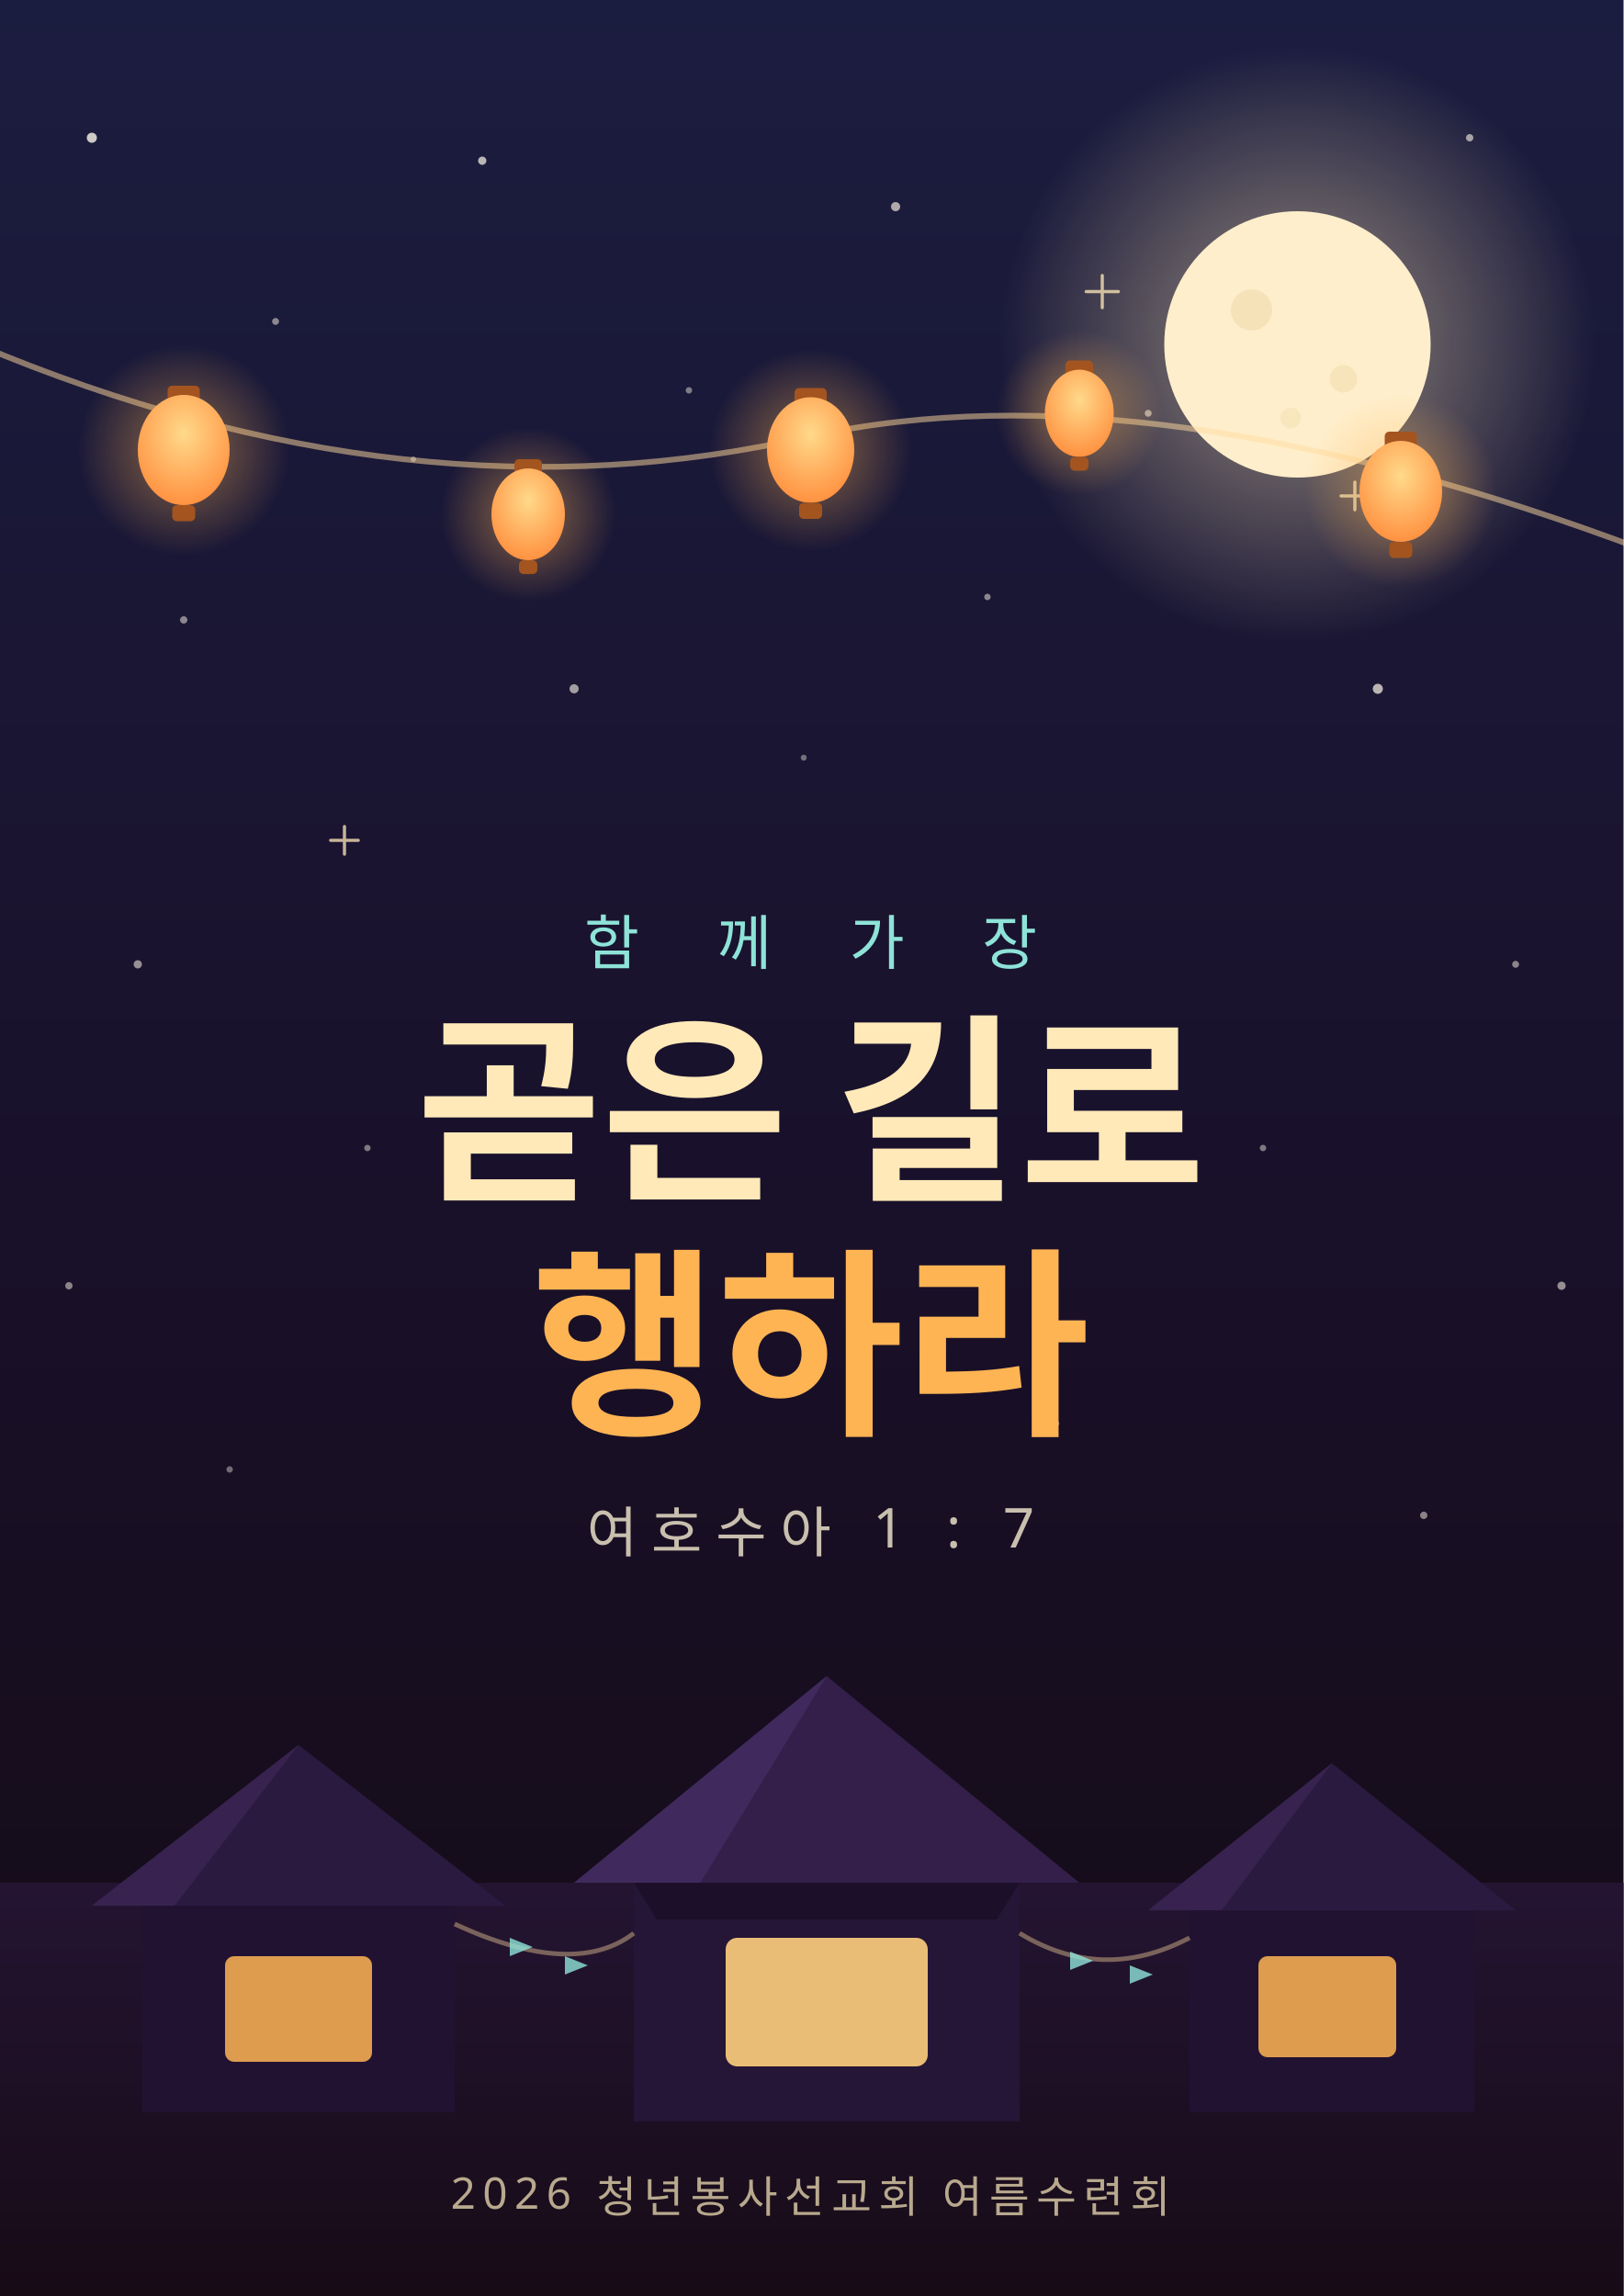
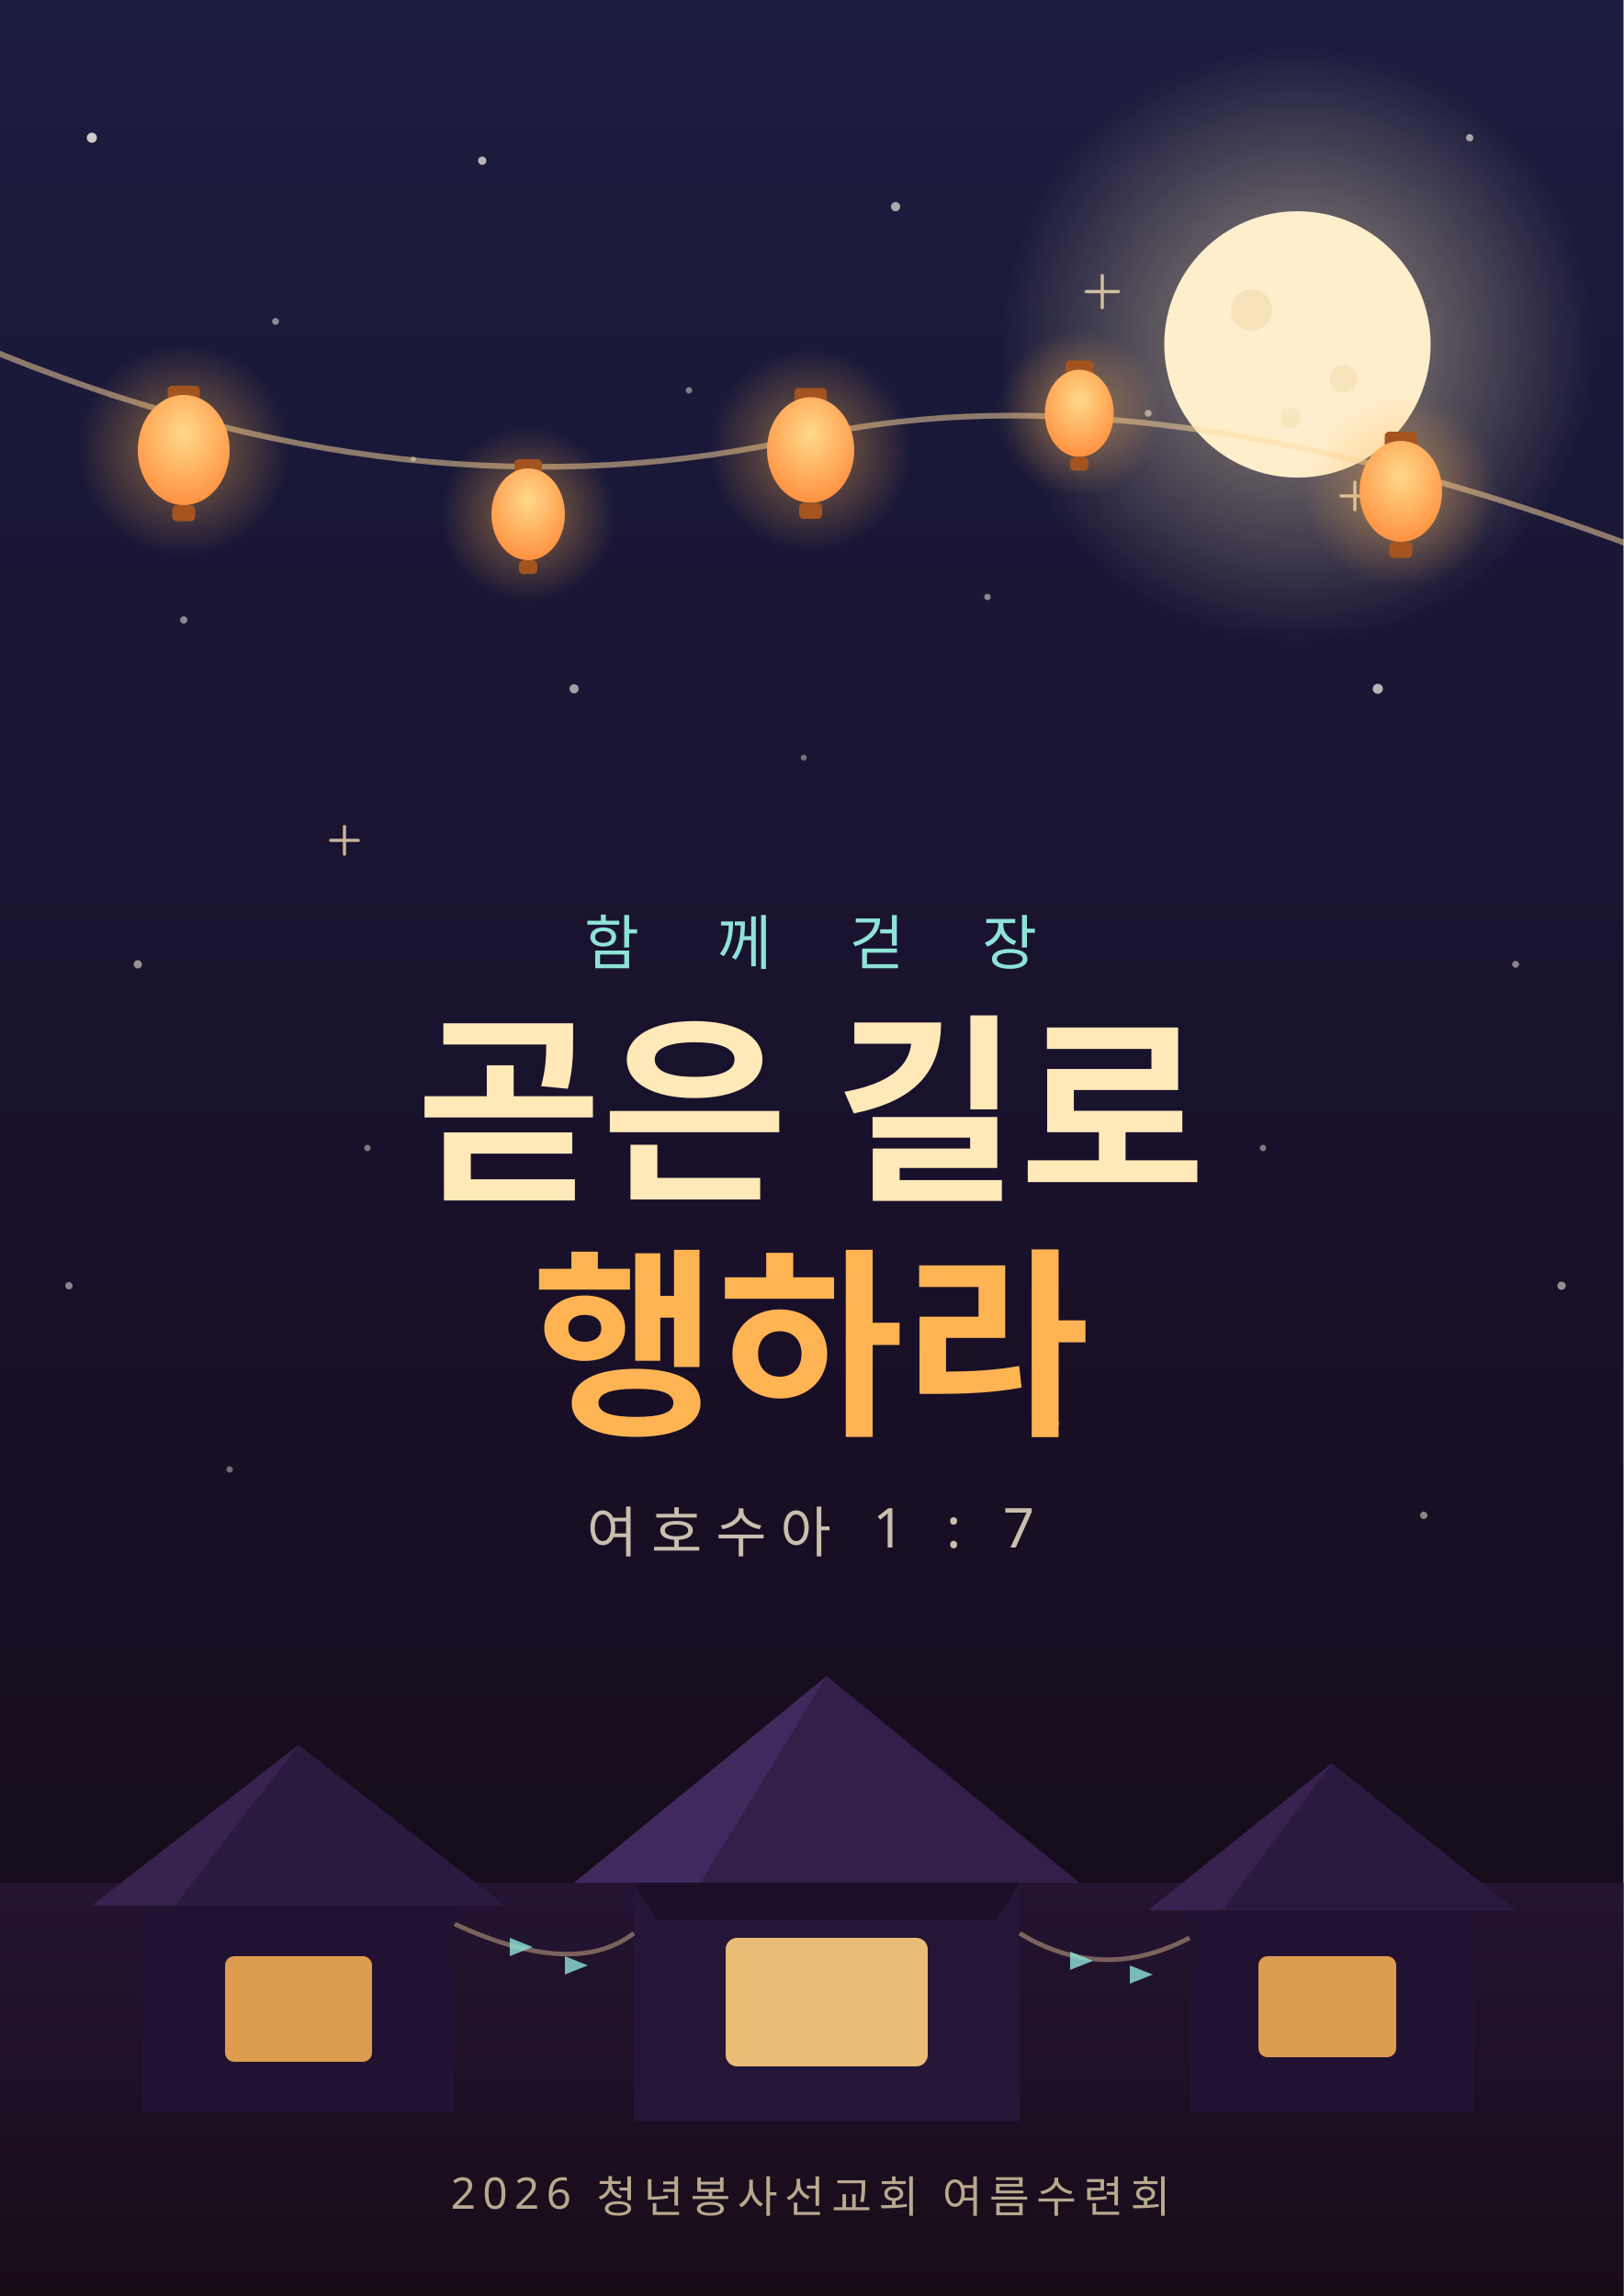
<svg xmlns="http://www.w3.org/2000/svg" viewBox="0 0 707 1000">
  <defs>
    <linearGradient id="sky" x1="0" y1="0" x2="0" y2="1">
      <stop offset="0" stop-color="#1b1d40" />
      <stop offset="0.55" stop-color="#191029" />
      <stop offset="1" stop-color="#140a12" />
    </linearGradient>
    <radialGradient id="moonGlow" cx="0.5" cy="0.5" r="0.5">
      <stop offset="0" stop-color="#ffe9b8" stop-opacity="0.55" />
      <stop offset="1" stop-color="#ffe9b8" stop-opacity="0" />
    </radialGradient>
    <radialGradient id="lantern" cx="0.5" cy="0.35" r="0.7">
      <stop offset="0" stop-color="#ffd98a" />
      <stop offset="1" stop-color="#ff8c3b" />
    </radialGradient>
    <radialGradient id="lanternGlow" cx="0.5" cy="0.5" r="0.5">
      <stop offset="0" stop-color="#ffb454" stop-opacity="0.5" />
      <stop offset="1" stop-color="#ffb454" stop-opacity="0" />
    </radialGradient>
    <linearGradient id="ground" x1="0" y1="0" x2="0" y2="1">
      <stop offset="0" stop-color="#241432" />
      <stop offset="1" stop-color="#170b16" />
    </linearGradient>
  </defs>
  <rect width="707" height="1000" fill="url(#sky)" />
  <g fill="#fdf6e8">
    <circle cx="40" cy="60" r="2.2" opacity="0.8" />
    <circle cx="120" cy="140" r="1.5" opacity="0.5" />
    <circle cx="210" cy="70" r="1.8" opacity="0.7" />
    <circle cx="300" cy="170" r="1.4" opacity="0.45" />
    <circle cx="390" cy="90" r="2" opacity="0.65" />
    <circle cx="640" cy="60" r="1.6" opacity="0.6" />
    <circle cx="80" cy="270" r="1.6" opacity="0.5" />
    <circle cx="250" cy="300" r="2" opacity="0.6" />
    <circle cx="430" cy="260" r="1.4" opacity="0.5" />
    <circle cx="600" cy="300" r="2.2" opacity="0.7" />
    <circle cx="60" cy="420" r="1.8" opacity="0.55" />
    <circle cx="660" cy="420" r="1.5" opacity="0.5" />
    <circle cx="30" cy="560" r="1.6" opacity="0.5" />
    <circle cx="680" cy="560" r="1.8" opacity="0.55" />
    <circle cx="100" cy="640" r="1.4" opacity="0.4" />
    <circle cx="620" cy="660" r="1.6" opacity="0.5" />
    <circle cx="180" cy="200" r="1.2" opacity="0.4" />
    <circle cx="500" cy="180" r="1.5" opacity="0.55" />
    <circle cx="350" cy="330" r="1.3" opacity="0.4" />
    <circle cx="550" cy="500" r="1.4" opacity="0.45" />
    <circle cx="160" cy="500" r="1.4" opacity="0.45" />
    <circle cx="460" cy="620" r="1.3" opacity="0.4" />
  </g>
  <g stroke="#ffe9b8" stroke-width="1.4" stroke-linecap="round" opacity="0.75">
    <path d="M480 120 v14 M473 127 h14" />
    <path d="M150 360 v12 M144 366 h12" />
    <path d="M590 210 v12 M584 216 h12" />
    <path d="M70 190 v10 M65 195 h10" />
  </g>
  <circle cx="565" cy="150" r="130" fill="url(#moonGlow)" />
  <circle cx="565" cy="150" r="58" fill="#ffeecb" />
  <circle cx="545" cy="135" r="9" fill="#f2ddb0" opacity="0.7" />
  <circle cx="585" cy="165" r="6" fill="#f2ddb0" opacity="0.6" />
  <circle cx="562" cy="182" r="4.5" fill="#f2ddb0" opacity="0.5" />
  <path d="M-10 150 Q 180 230 353 190 Q 500 158 717 240" fill="none" stroke="#ffdca0" stroke-opacity="0.5" stroke-width="2.5" />
  <g>
    <g transform="translate(80,196)">
      <circle r="46" fill="url(#lanternGlow)" />
      <rect x="-7" y="-28" width="14" height="8" rx="2" fill="#a3541f" />
      <ellipse rx="20" ry="24" fill="url(#lantern)" />
      <rect x="-5" y="24" width="10" height="7" rx="2" fill="#a3541f" />
    </g>
    <g transform="translate(230,224)">
      <circle r="38" fill="url(#lanternGlow)" />
      <rect x="-6" y="-24" width="12" height="7" rx="2" fill="#a3541f" />
      <ellipse rx="16" ry="20" fill="url(#lantern)" />
      <rect x="-4" y="20" width="8" height="6" rx="2" fill="#a3541f" />
    </g>
    <g transform="translate(353,196)">
      <circle r="44" fill="url(#lanternGlow)" />
      <rect x="-7" y="-27" width="14" height="8" rx="2" fill="#a3541f" />
      <ellipse rx="19" ry="23" fill="url(#lantern)" />
      <rect x="-5" y="23" width="10" height="7" rx="2" fill="#a3541f" />
    </g>
    <g transform="translate(470,180)">
      <circle r="36" fill="url(#lanternGlow)" />
      <rect x="-6" y="-23" width="12" height="7" rx="2" fill="#a3541f" />
      <ellipse rx="15" ry="19" fill="url(#lantern)" />
      <rect x="-4" y="19" width="8" height="6" rx="2" fill="#a3541f" />
    </g>
    <g transform="translate(610,214)">
      <circle r="42" fill="url(#lanternGlow)" />
      <rect x="-7" y="-26" width="14" height="8" rx="2" fill="#a3541f" />
      <ellipse rx="18" ry="22" fill="url(#lantern)" />
      <rect x="-5" y="22" width="10" height="7" rx="2" fill="#a3541f" />
    </g>
  </g>
  <g text-anchor="middle" font-family="'Jua','Apple SD Gothic Neo','Malgun Gothic','Noto Sans KR',sans-serif">
-     <text x="353" y="420" font-size="26" letter-spacing="14" fill="#8ee3d8">함 께 가 장</text>
+     <text x="353" y="420" font-size="26" letter-spacing="14" fill="#8ee3d8">함 께 걷 장</text>
    <text x="353" y="516" font-size="88" font-weight="700" fill="#ffe9b8">곧은 길로</text>
    <text x="353" y="618" font-size="88" font-weight="700" fill="#ffb454">행하라</text>
    <text x="353" y="676" font-size="24" letter-spacing="6" fill="#c9bfae">여호수아 1 : 7</text>
  </g>
  <rect x="0" y="820" width="707" height="180" fill="url(#ground)" />
  <g>
    <path d="M40 830 L130 760 L220 830 Z" fill="#2b1a3f" />
    <path d="M40 830 L76 830 L130 760 Z" fill="#38224f" />
    <rect x="62" y="830" width="136" height="90" fill="#221232" />
    <rect x="98" y="852" width="64" height="46" rx="4" fill="#ffb454" opacity="0.85" />
    <path d="M250 820 L360 730 L470 820 Z" fill="#331f49" />
    <path d="M250 820 L305 820 L360 730 Z" fill="#40295c" />
    <rect x="276" y="820" width="168" height="104" fill="#251536" />
    <rect x="316" y="844" width="88" height="56" rx="5" fill="#ffcf7d" opacity="0.9" />
    <path d="M276 820 h168 l-10 16 h-148 Z" fill="#1c0f29" />
    <path d="M500 832 L580 768 L660 832 Z" fill="#2b1a3f" />
    <path d="M500 832 L532 832 L580 768 Z" fill="#38224f" />
    <rect x="518" y="832" width="124" height="88" fill="#221232" />
    <rect x="548" y="852" width="60" height="44" rx="4" fill="#ffb454" opacity="0.85" />
    <path d="M198 838 Q 250 862 276 842" fill="none" stroke="#ffdca0" stroke-opacity="0.4" stroke-width="2" />
    <path d="M444 842 Q 480 864 518 844" fill="none" stroke="#ffdca0" stroke-opacity="0.4" stroke-width="2" />
    <g fill="#8ee3d8" opacity="0.8">
      <path d="M222 844 l10 4 -10 4 Z" />
      <path d="M246 852 l10 4 -10 4 Z" />
      <path d="M466 850 l10 4 -10 4 Z" />
      <path d="M492 856 l10 4 -10 4 Z" />
    </g>
  </g>
  <text x="353" y="962" text-anchor="middle" font-size="19" letter-spacing="3" fill="#b8a98e" font-family="'Apple SD Gothic Neo','Malgun Gothic','Noto Sans KR',sans-serif">2026 청년봉사선교회 여름수련회</text>
</svg>
